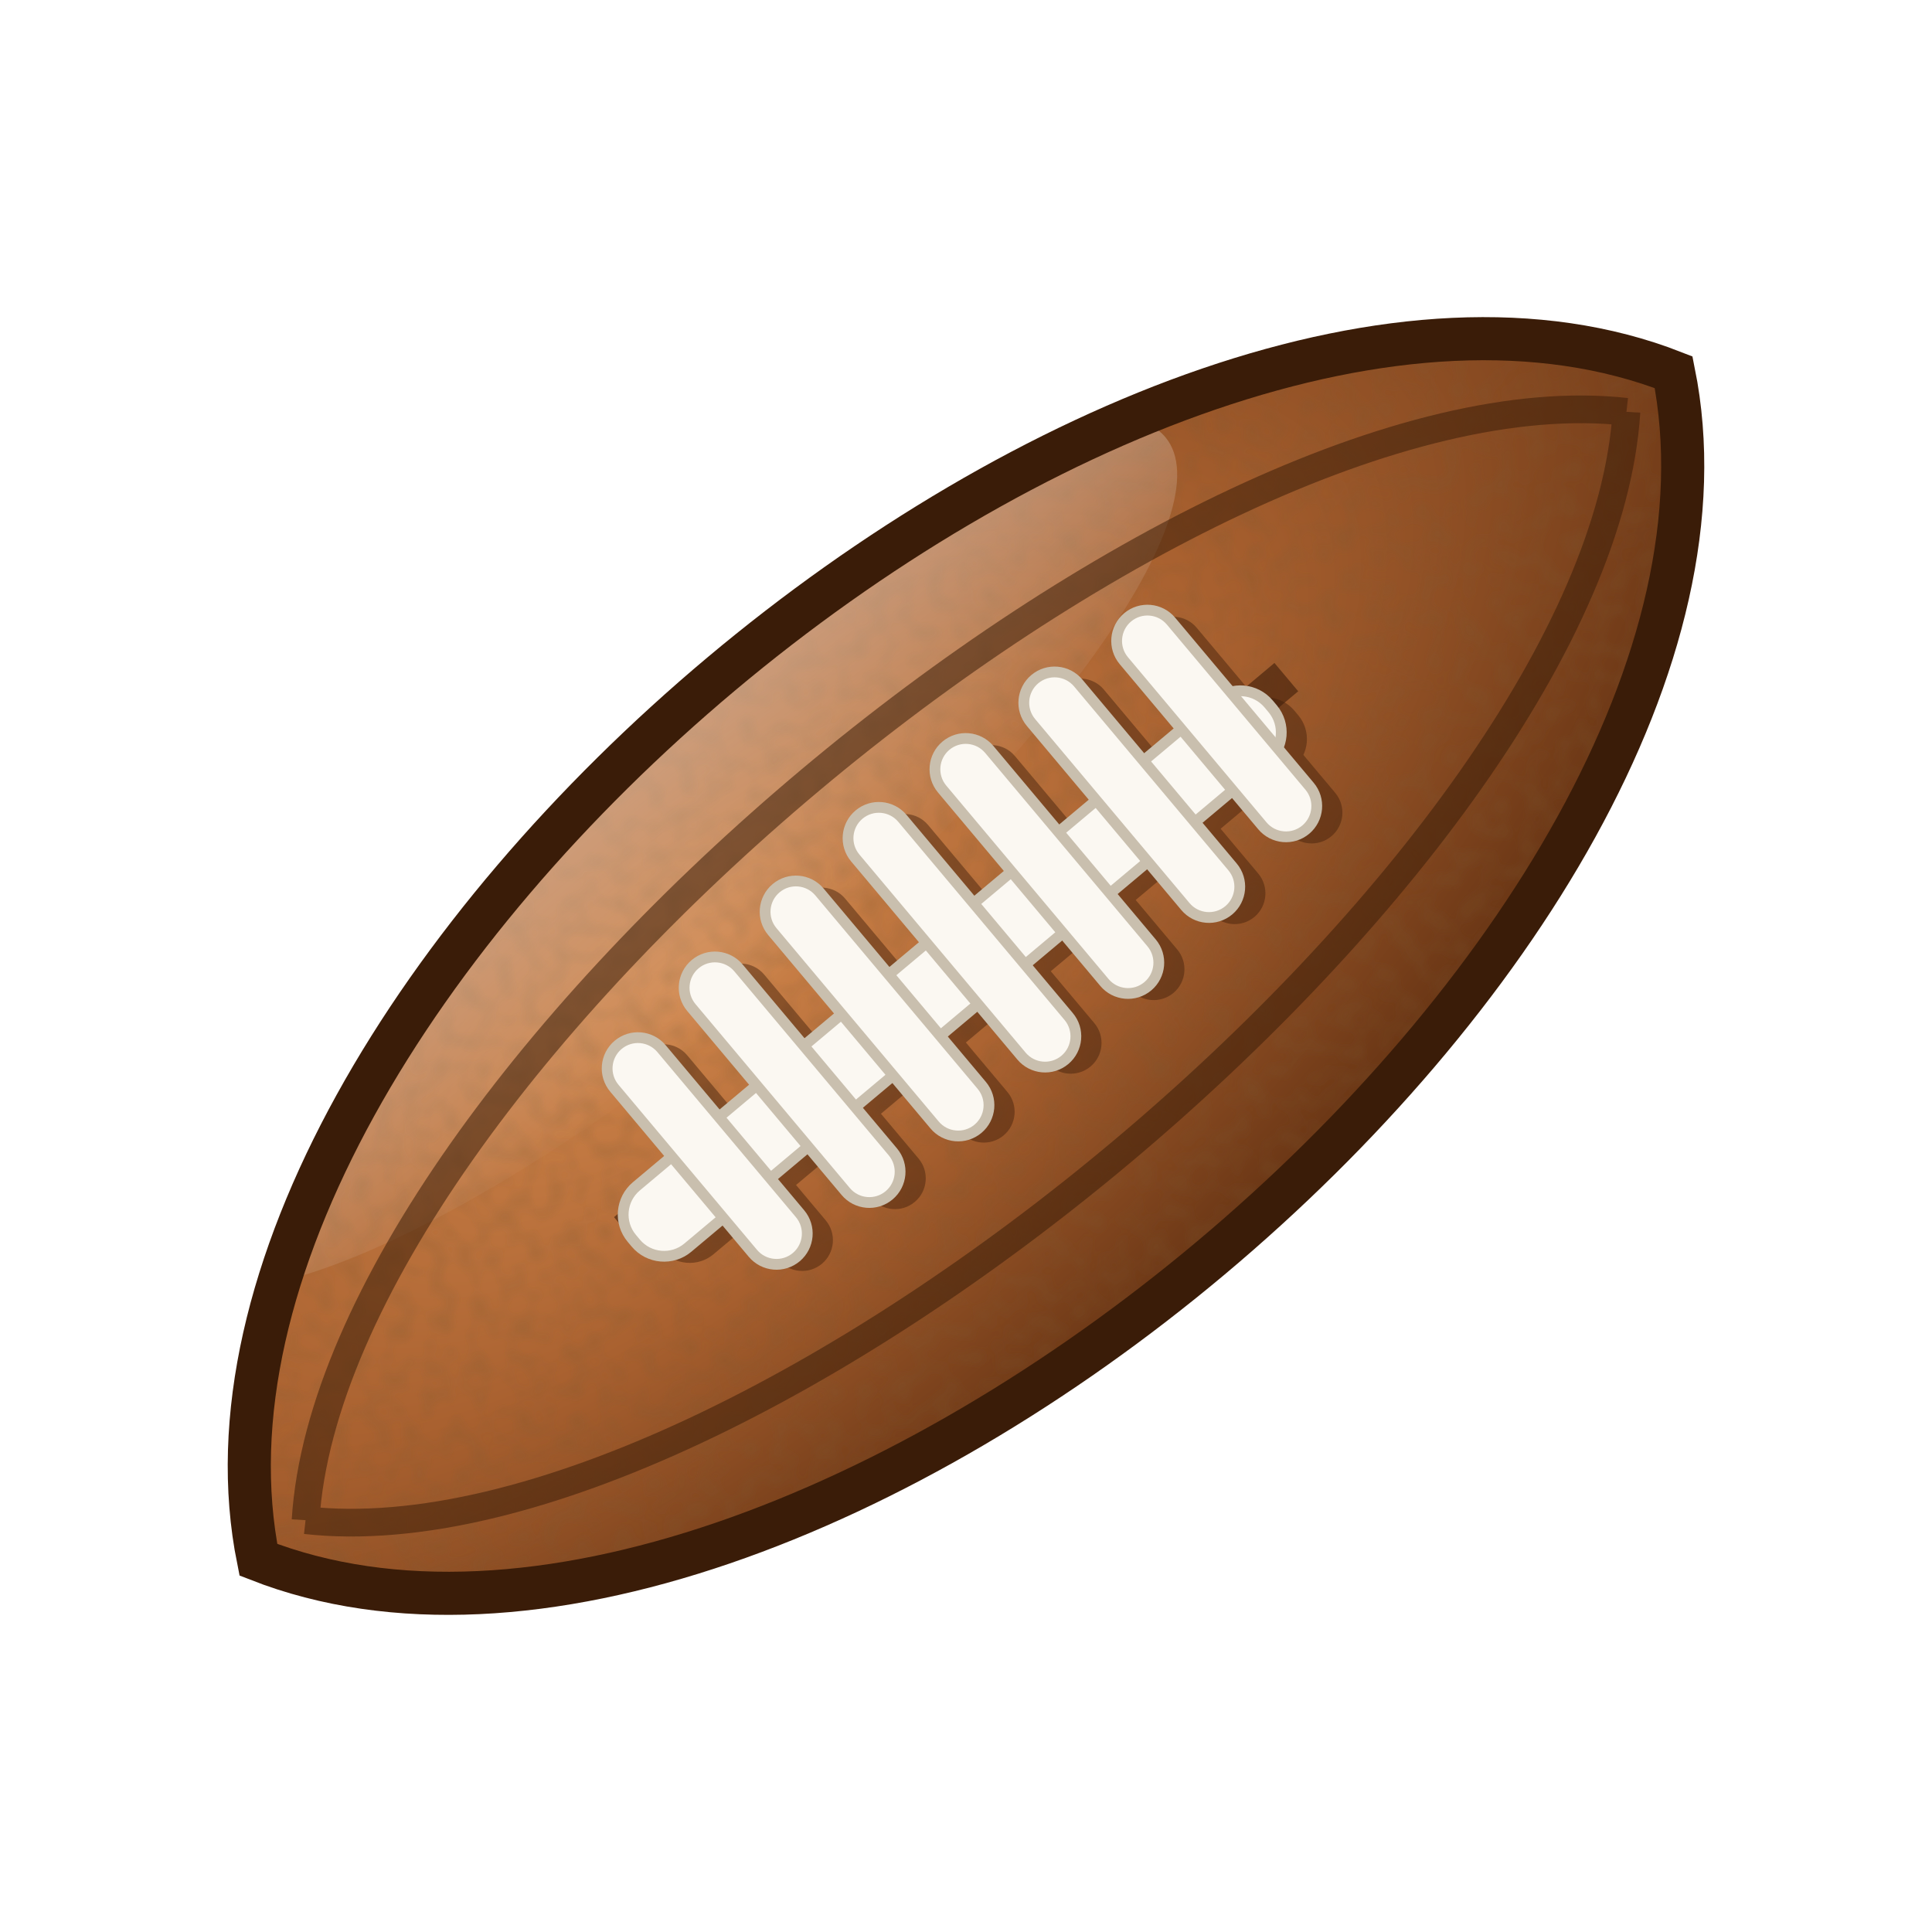
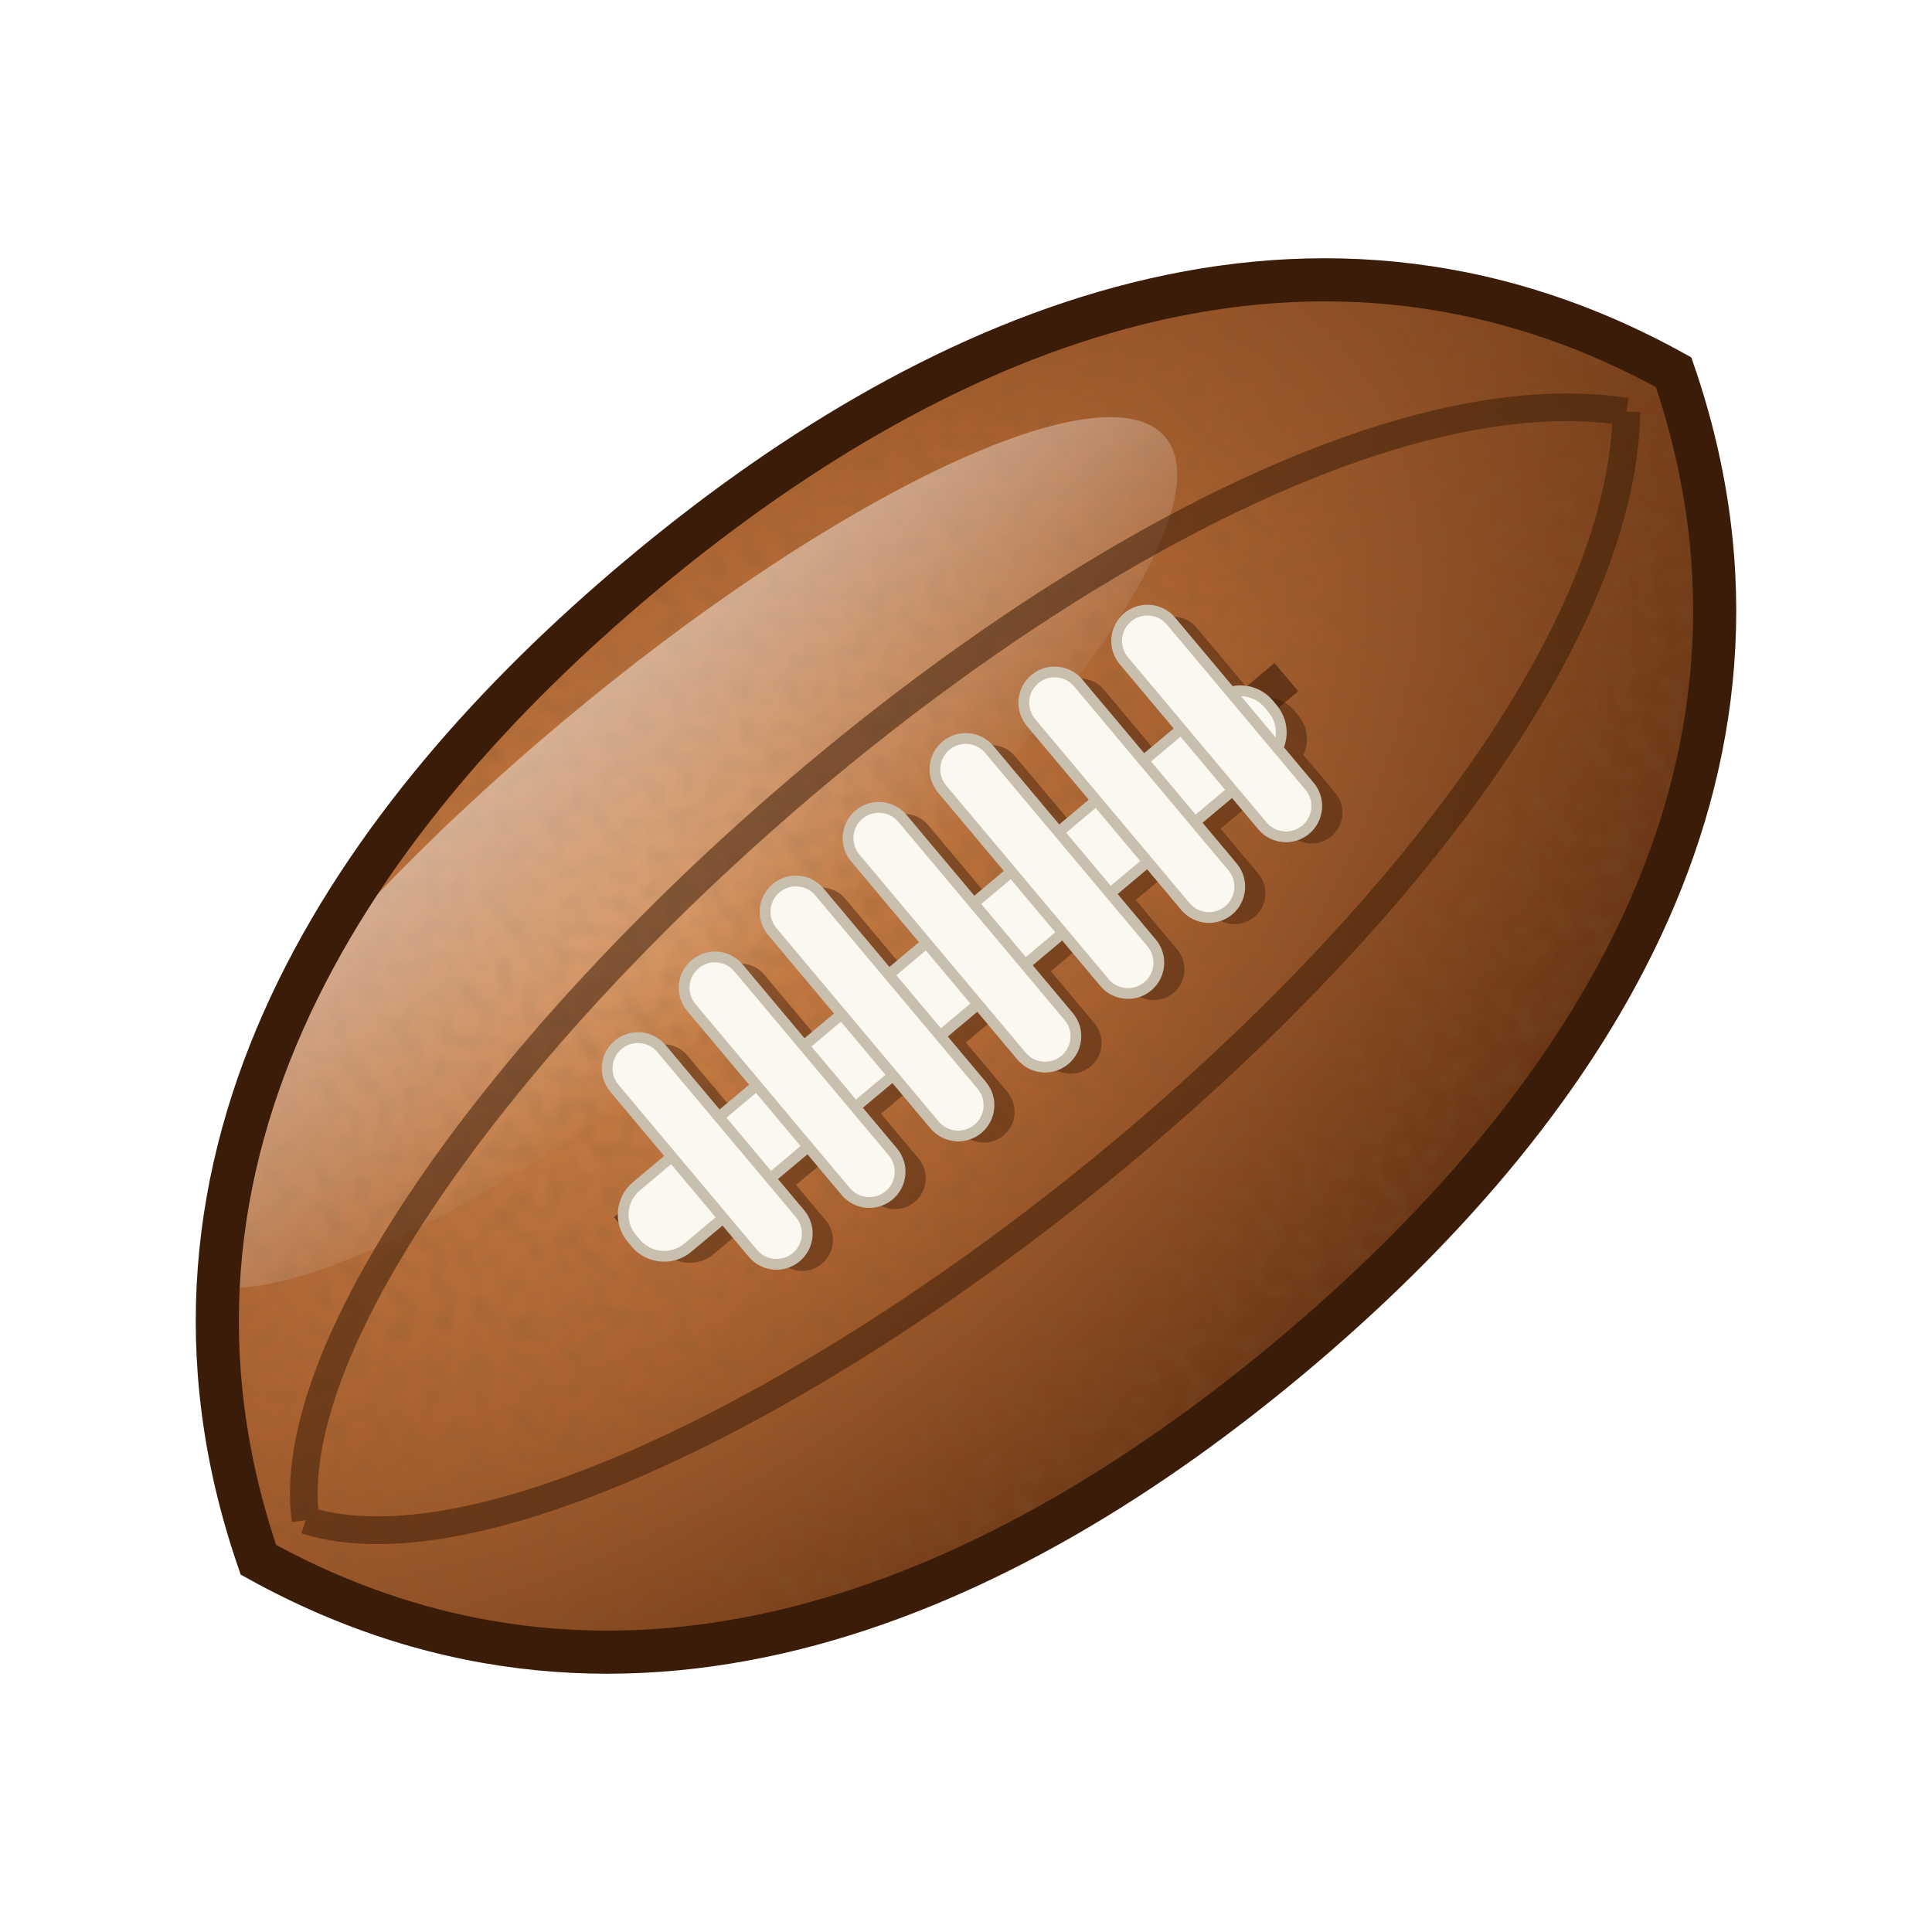
<svg xmlns="http://www.w3.org/2000/svg" viewBox="0 0 64 64">
  <g transform="translate(32 32) rotate(-40) scale(1.02) translate(-32 -20)">
    <defs>
      <radialGradient id="leather" cx="38%" cy="28%" r="80%">
        <stop offset="0" stop-color="#d0864c" />
        <stop offset="0.45" stop-color="#a8602f" />
        <stop offset="1" stop-color="#5e2e10" />
      </radialGradient>
      <linearGradient id="sheen" x1="0" y1="0" x2="0" y2="1">
        <stop offset="0" stop-color="#fff" stop-opacity="0.45" />
        <stop offset="1" stop-color="#fff" stop-opacity="0" />
      </linearGradient>
      <filter id="pebble" x="0" y="0" width="100%" height="100%">
        <feTurbulence type="fractalNoise" baseFrequency="1.6" numOctaves="1" seed="4" />
        <feColorMatrix values="0 0 0 0 0.2  0 0 0 0 0.1  0 0 0 0 0.03  0 0 0 0.9 -0.35" />
      </filter>
      <clipPath id="ball">
-         <path d="M2 20 C11 3.5 53 3.5 62 20 C53 36.5 11 36.5 2 20 Z" />
+         <path d="M2 20 C7 7 20 3.5 32 3.5 C44 3.5 57 7 62 20 C57 33 44 36.5 32 36.5 C20 36.5 7 33 2 20 Z" />
      </clipPath>
    </defs>
-     <path d="M2 20 C11 3.5 53 3.5 62 20 C53 36.5 11 36.5 2 20 Z" fill="url(#leather)" />
+     <path d="M2 20 C7 7 20 3.5 32 3.5 C44 3.5 57 7 62 20 C57 33 44 36.5 32 36.5 C20 36.5 7 33 2 20 Z" fill="url(#leather)" />
    <g clip-path="url(#ball)">
      <rect width="64" height="40" filter="url(#pebble)" opacity="0.55" />
      <ellipse cx="27" cy="11" rx="21" ry="5.5" fill="url(#sheen)" />
-       <path d="M4 20 C14 9.5 50 9.5 60 20 M4 20 C14 30.5 50 30.5 60 20" fill="none" stroke="#3d1d08" stroke-width="0.9" opacity="0.55" />
+       <path d="M4 20 C10 10.5 50 8.5 60 20 M4 20 C10 29.5 50 31.5 60 20" fill="none" stroke="#3d1d08" stroke-width="0.9" opacity="0.55" />
    </g>
    <path d="M18 19.5 H46" stroke="#3d1d08" stroke-width="1.2" opacity="0.6" />
    <g fill="#3d1d08" opacity="0.45">
      <rect x="18.5" y="19.3" width="27" height="2.6" rx="1.2" />
      <rect x="21.2" y="15.4" width="2" height="9" rx="1" />
      <rect x="24.8" y="15" width="2" height="9.8" rx="1" />
      <rect x="28.4" y="14.8" width="2" height="10.2" rx="1" />
      <rect x="32" y="14.7" width="2" height="10.4" rx="1" />
      <rect x="35.6" y="14.8" width="2" height="10.2" rx="1" />
      <rect x="39.2" y="15" width="2" height="9.8" rx="1" />
      <rect x="42.8" y="15.4" width="2" height="9" rx="1" />
    </g>
    <g fill="#fbf8f2" stroke="#c9bfae" stroke-width="0.35">
      <rect x="18" y="18.6" width="27" height="2.6" rx="1.2" />
      <rect x="20.7" y="14.7" width="2" height="9" rx="1" />
      <rect x="24.3" y="14.3" width="2" height="9.8" rx="1" />
      <rect x="27.9" y="14.1" width="2" height="10.2" rx="1" />
      <rect x="31.5" y="14" width="2" height="10.4" rx="1" />
      <rect x="35.1" y="14.1" width="2" height="10.2" rx="1" />
      <rect x="38.7" y="14.3" width="2" height="9.8" rx="1" />
      <rect x="42.3" y="14.7" width="2" height="9" rx="1" />
    </g>
-     <path d="M2 20 C11 3.5 53 3.5 62 20 C53 36.5 11 36.5 2 20 Z" fill="none" stroke="#3a1c08" stroke-width="1.4" />
+     <path d="M2 20 C7 7 20 3.5 32 3.5 C44 3.5 57 7 62 20 C57 33 44 36.5 32 36.5 C20 36.5 7 33 2 20 Z" fill="none" stroke="#3a1c08" stroke-width="1.4" />
  </g>
</svg>
